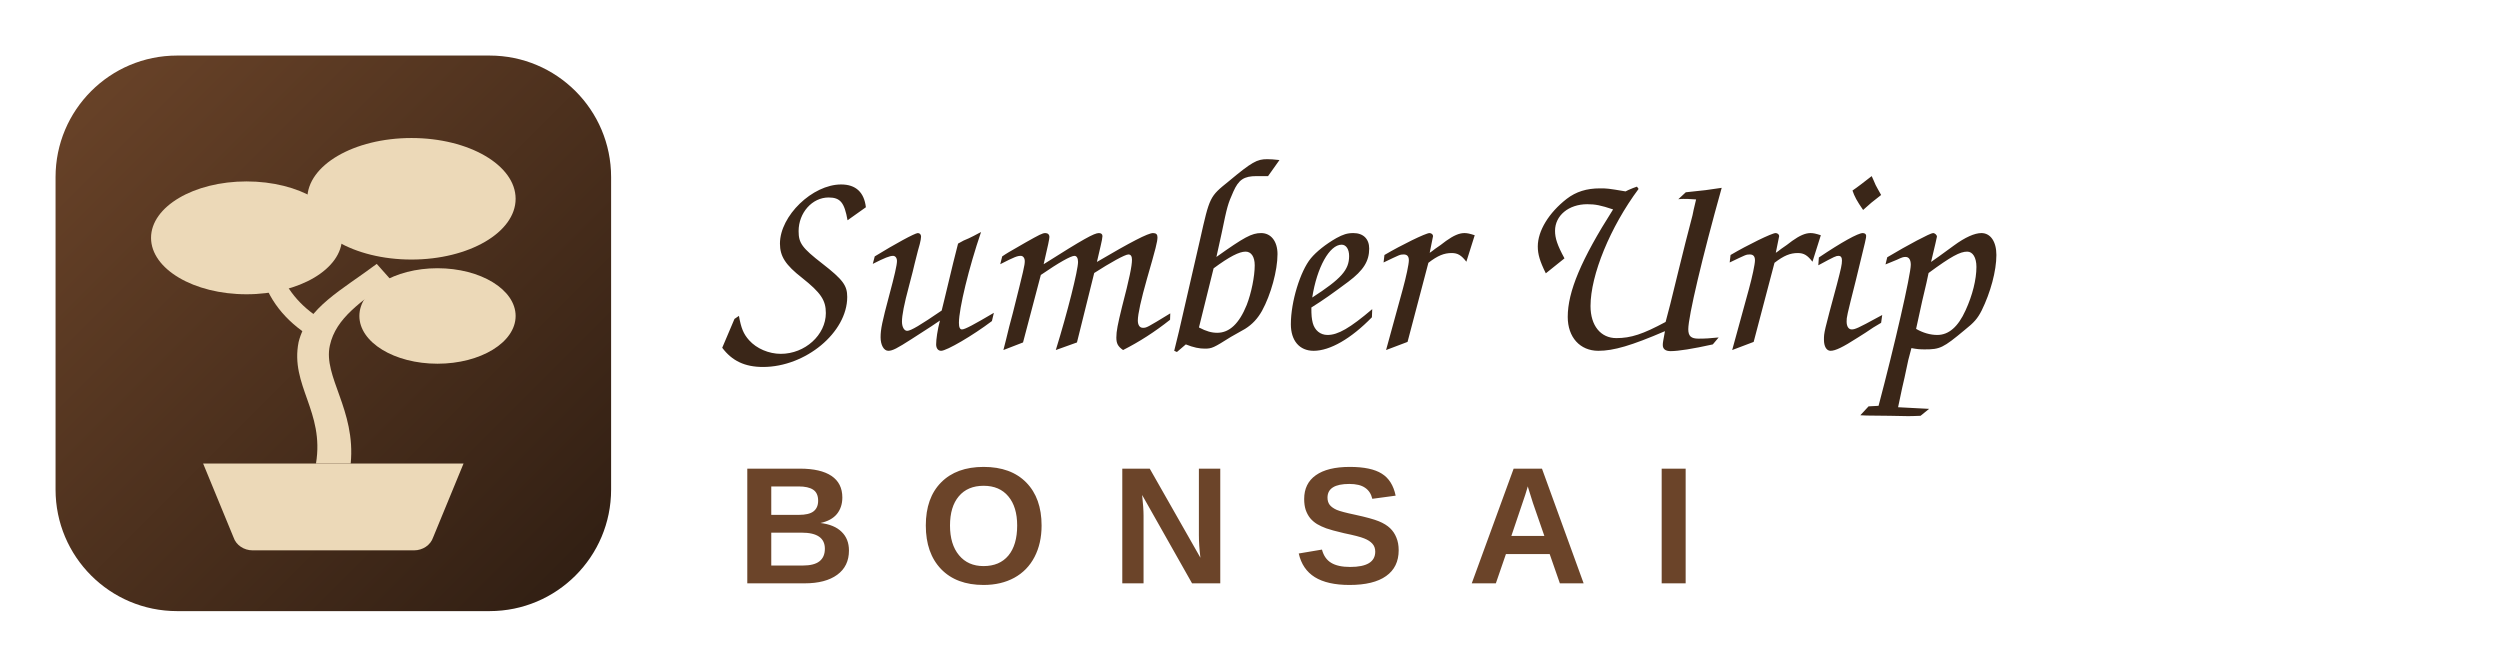
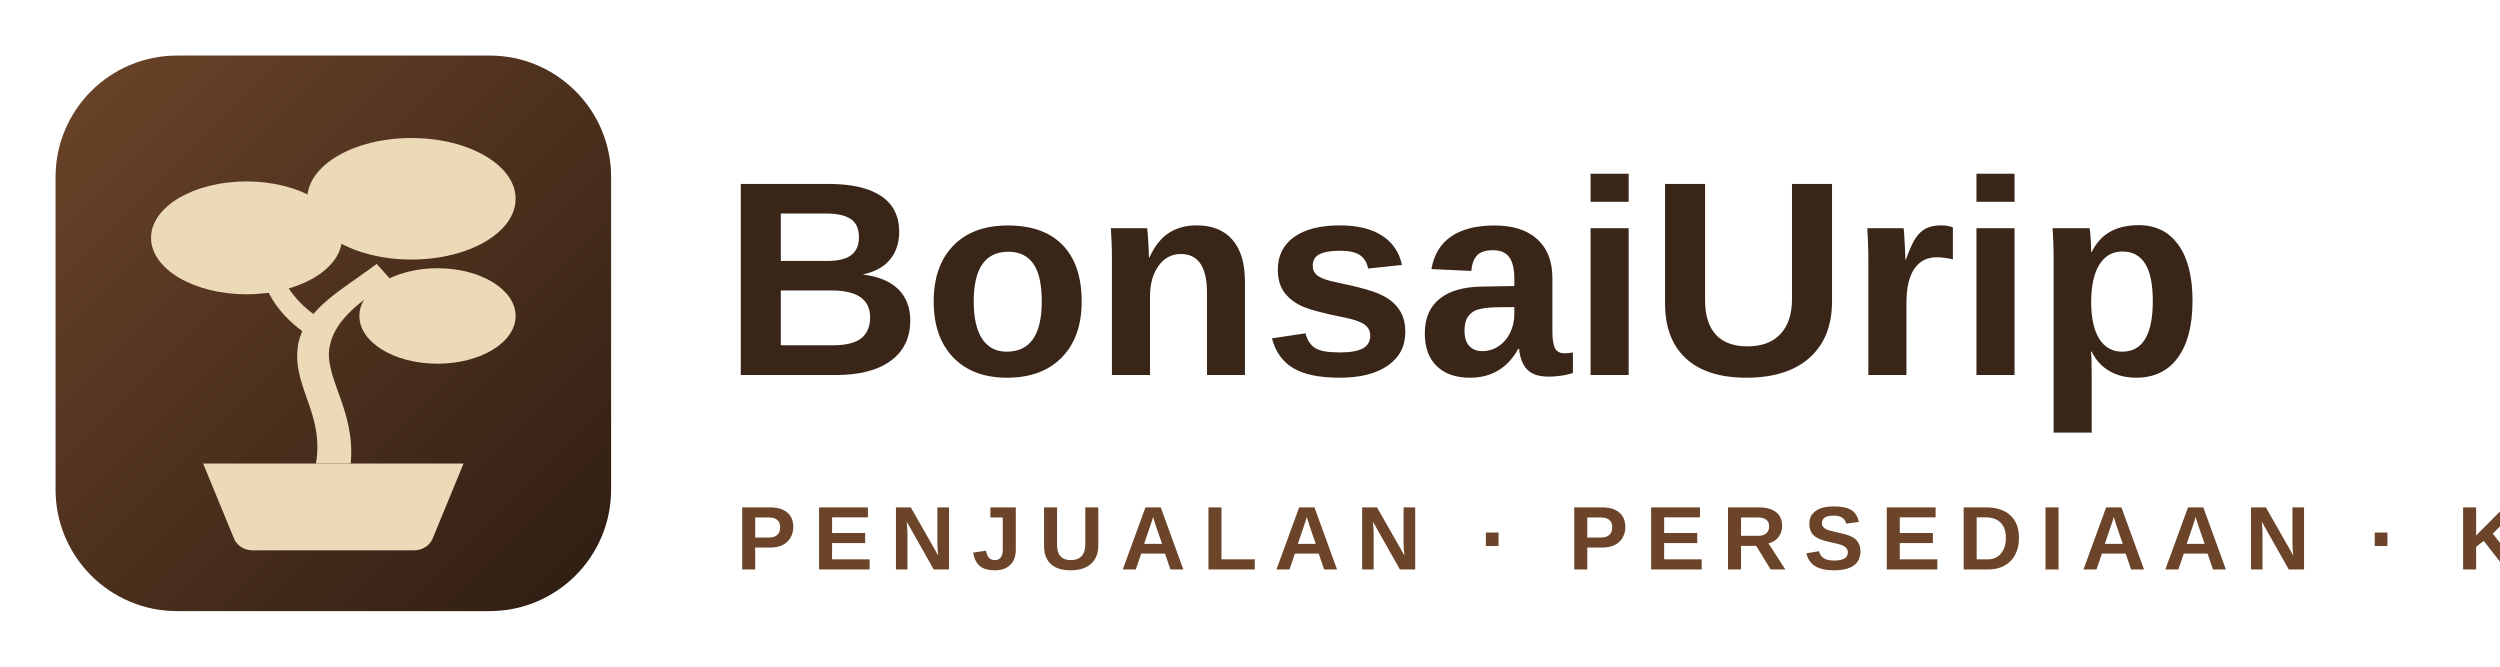
- <svg xmlns="http://www.w3.org/2000/svg" viewBox="0 0 360 96" role="img" aria-label="Sumber Urip Bonsai">
+ <svg xmlns="http://www.w3.org/2000/svg" viewBox="0 0 360 96" role="img" aria-label="BonsaiUrip">
  <defs>
    <linearGradient id="kayu" x1="0" y1="0" x2="1" y2="1">
      <stop offset="0" stop-color="#6b4429" />
      <stop offset="1" stop-color="#2e1d12" />
    </linearGradient>
  </defs>
  <g transform="translate(8 8) scale(1.25)">
    <rect width="64" height="64" rx="14" fill="url(#kayu)" />
    <g fill="#ecd9b8">
      <ellipse cx="22" cy="21" rx="11" ry="6.5" />
      <ellipse cx="41" cy="16.5" rx="12" ry="7" />
      <ellipse cx="44" cy="30" rx="9" ry="5.5" />
      <path d="M30 47c1-6-3-9-2-14 1-4 5-6 9-9l1.6 1.8c-3.4 2.6-6.3 4.4-7 7.6-.8 3.6 3 7.4 2.4 13.6z" />
      <path d="M30.5 33c-3-1.5-5.5-4-6.5-7l2-.8c1 2.4 3 4.4 5.4 5.6z" />
      <path d="M17 47h30l-3.5 8.5c-.3.9-1.2 1.5-2.2 1.5H22.7c-1 0-1.9-.6-2.2-1.5z" />
    </g>
  </g>
-   <text x="104" y="50" font-family="'Brush Script MT','Segoe Script',cursive" font-size="40" fill="#3a2618">Sumber Urip</text>
-   <text x="106" y="84" font-family="'Segoe UI',Arial,sans-serif" font-weight="800" font-size="24" letter-spacing="9" fill="#6b4429">BONSAI</text>
+   <text x="104" y="54" font-family="'Segoe UI',Arial,sans-serif" font-weight="700" font-size="40" fill="#3a2618">BonsaiUrip</text>
+   <text x="106" y="82" font-family="'Segoe UI',Arial,sans-serif" font-weight="600" font-size="13" letter-spacing="2.4" fill="#6b4429">PENJUALAN · PERSEDIAAN · KAS</text>
</svg>
